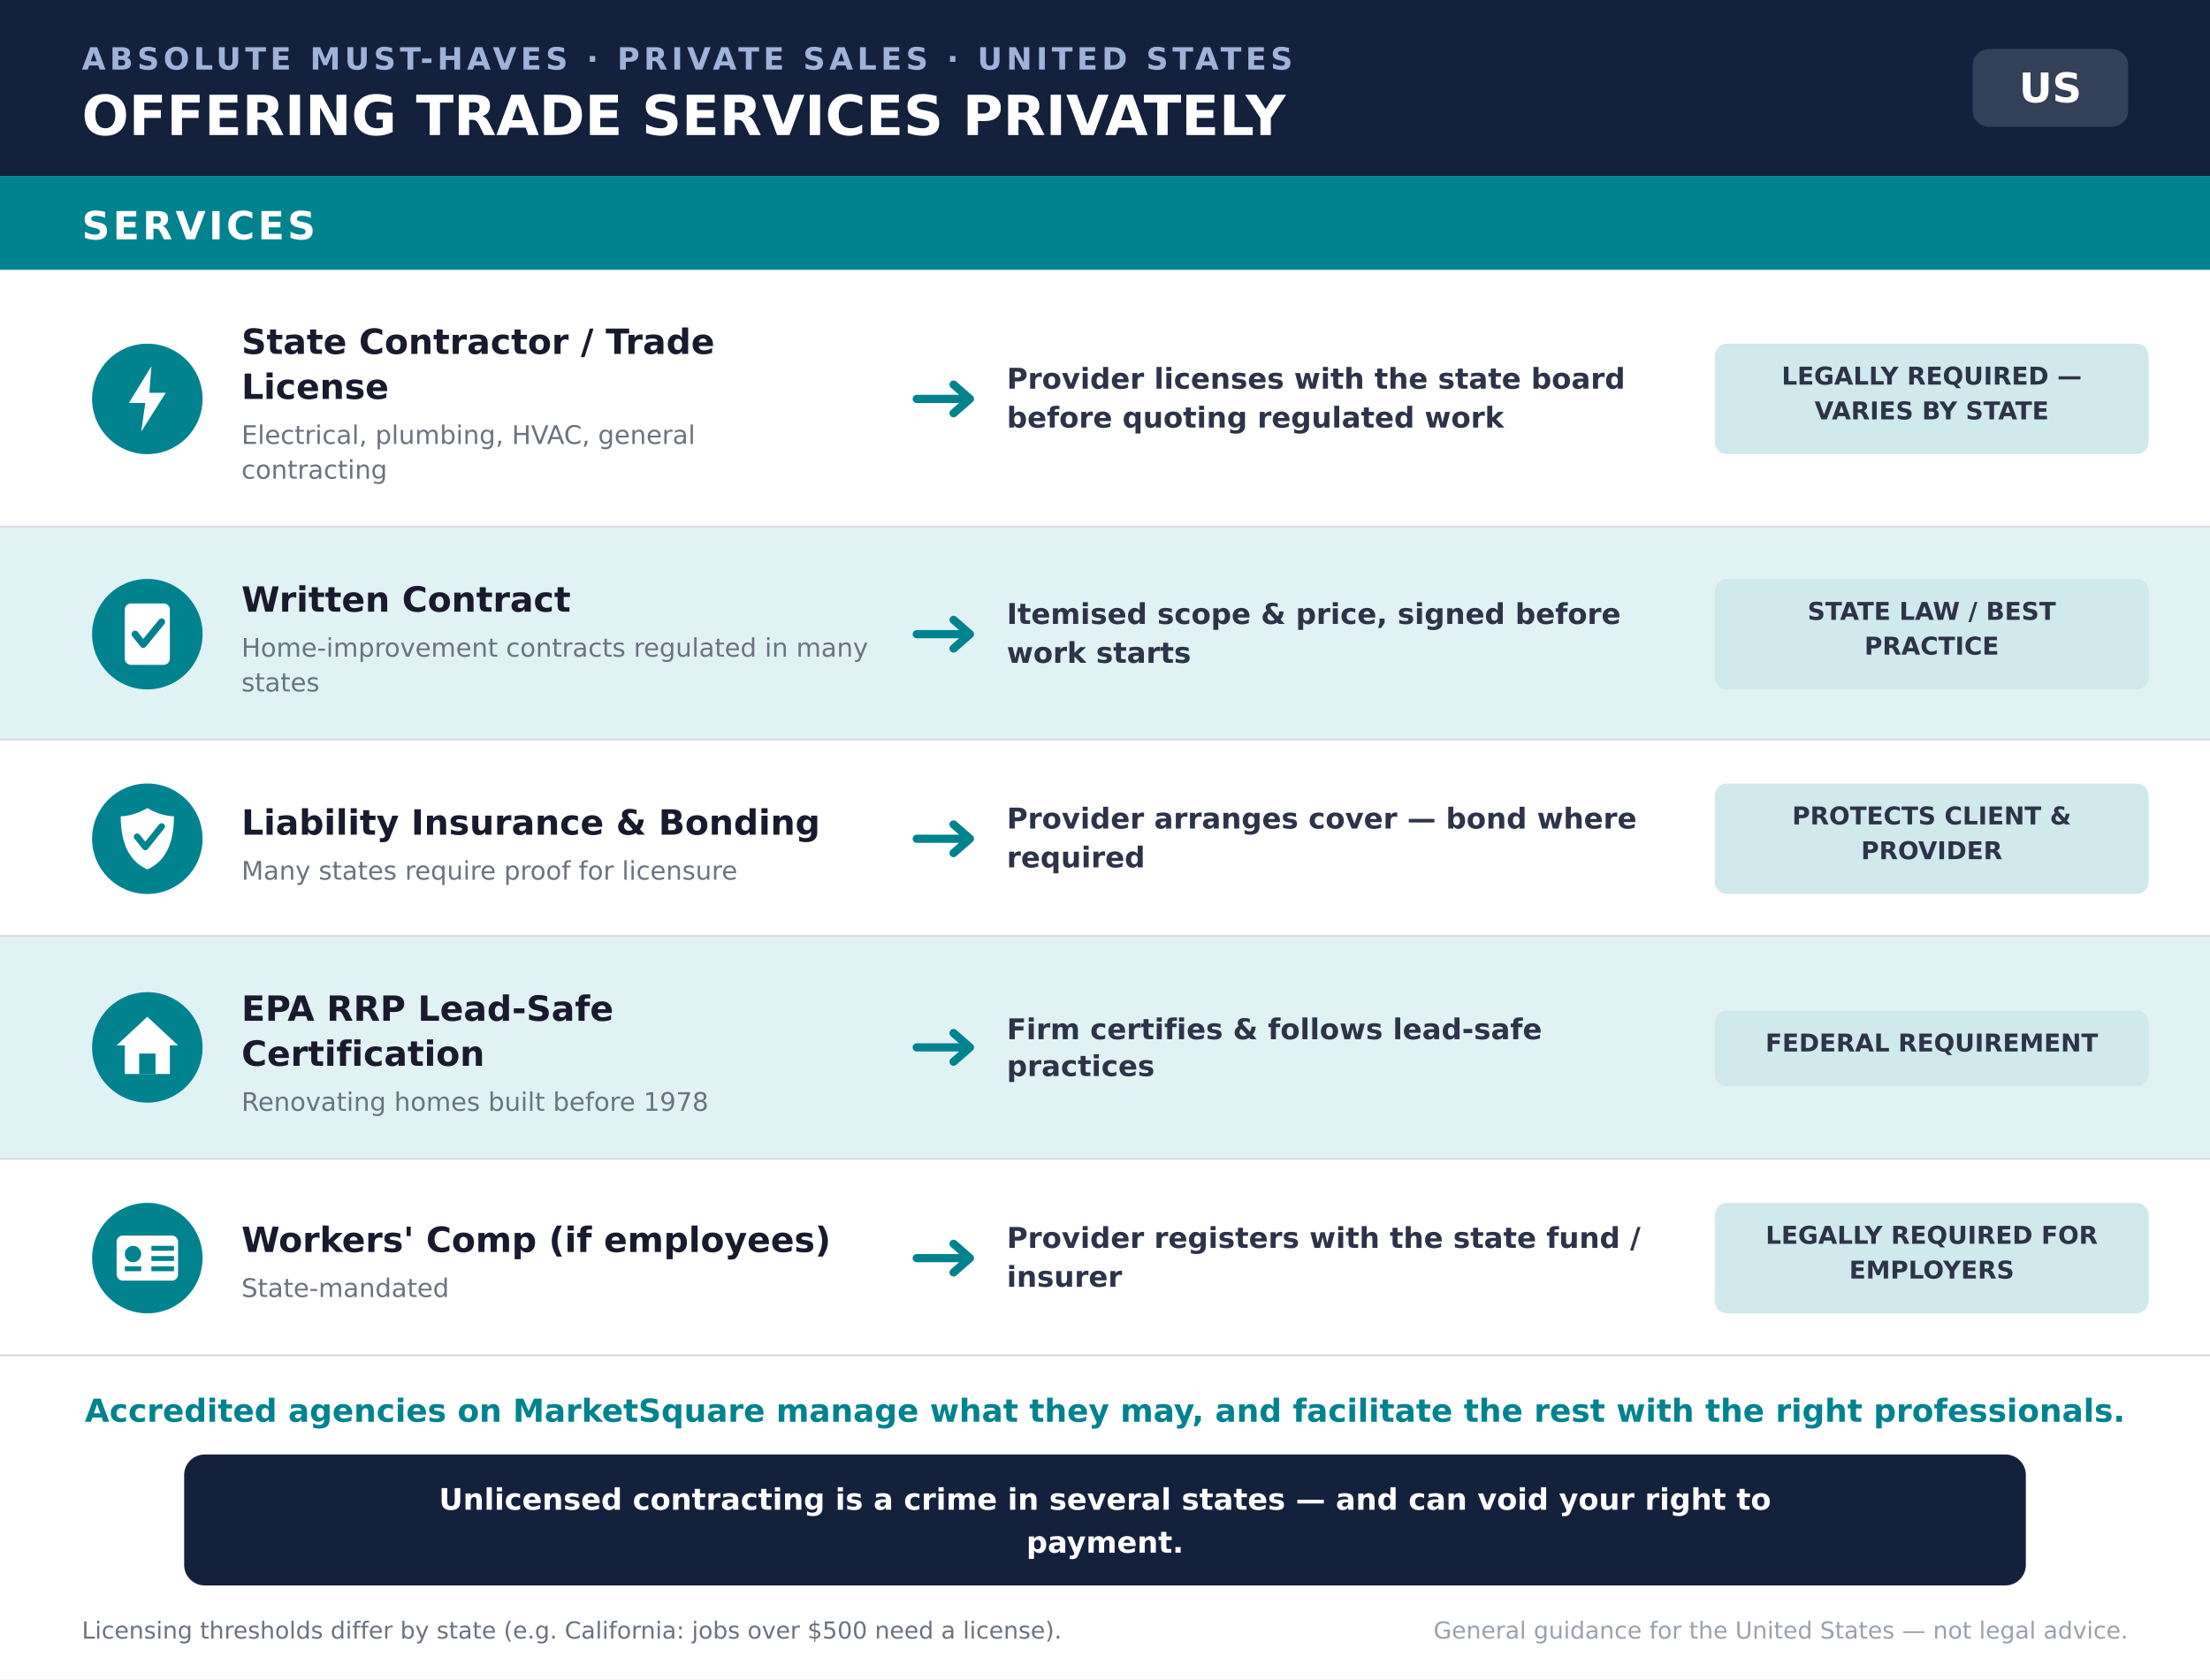
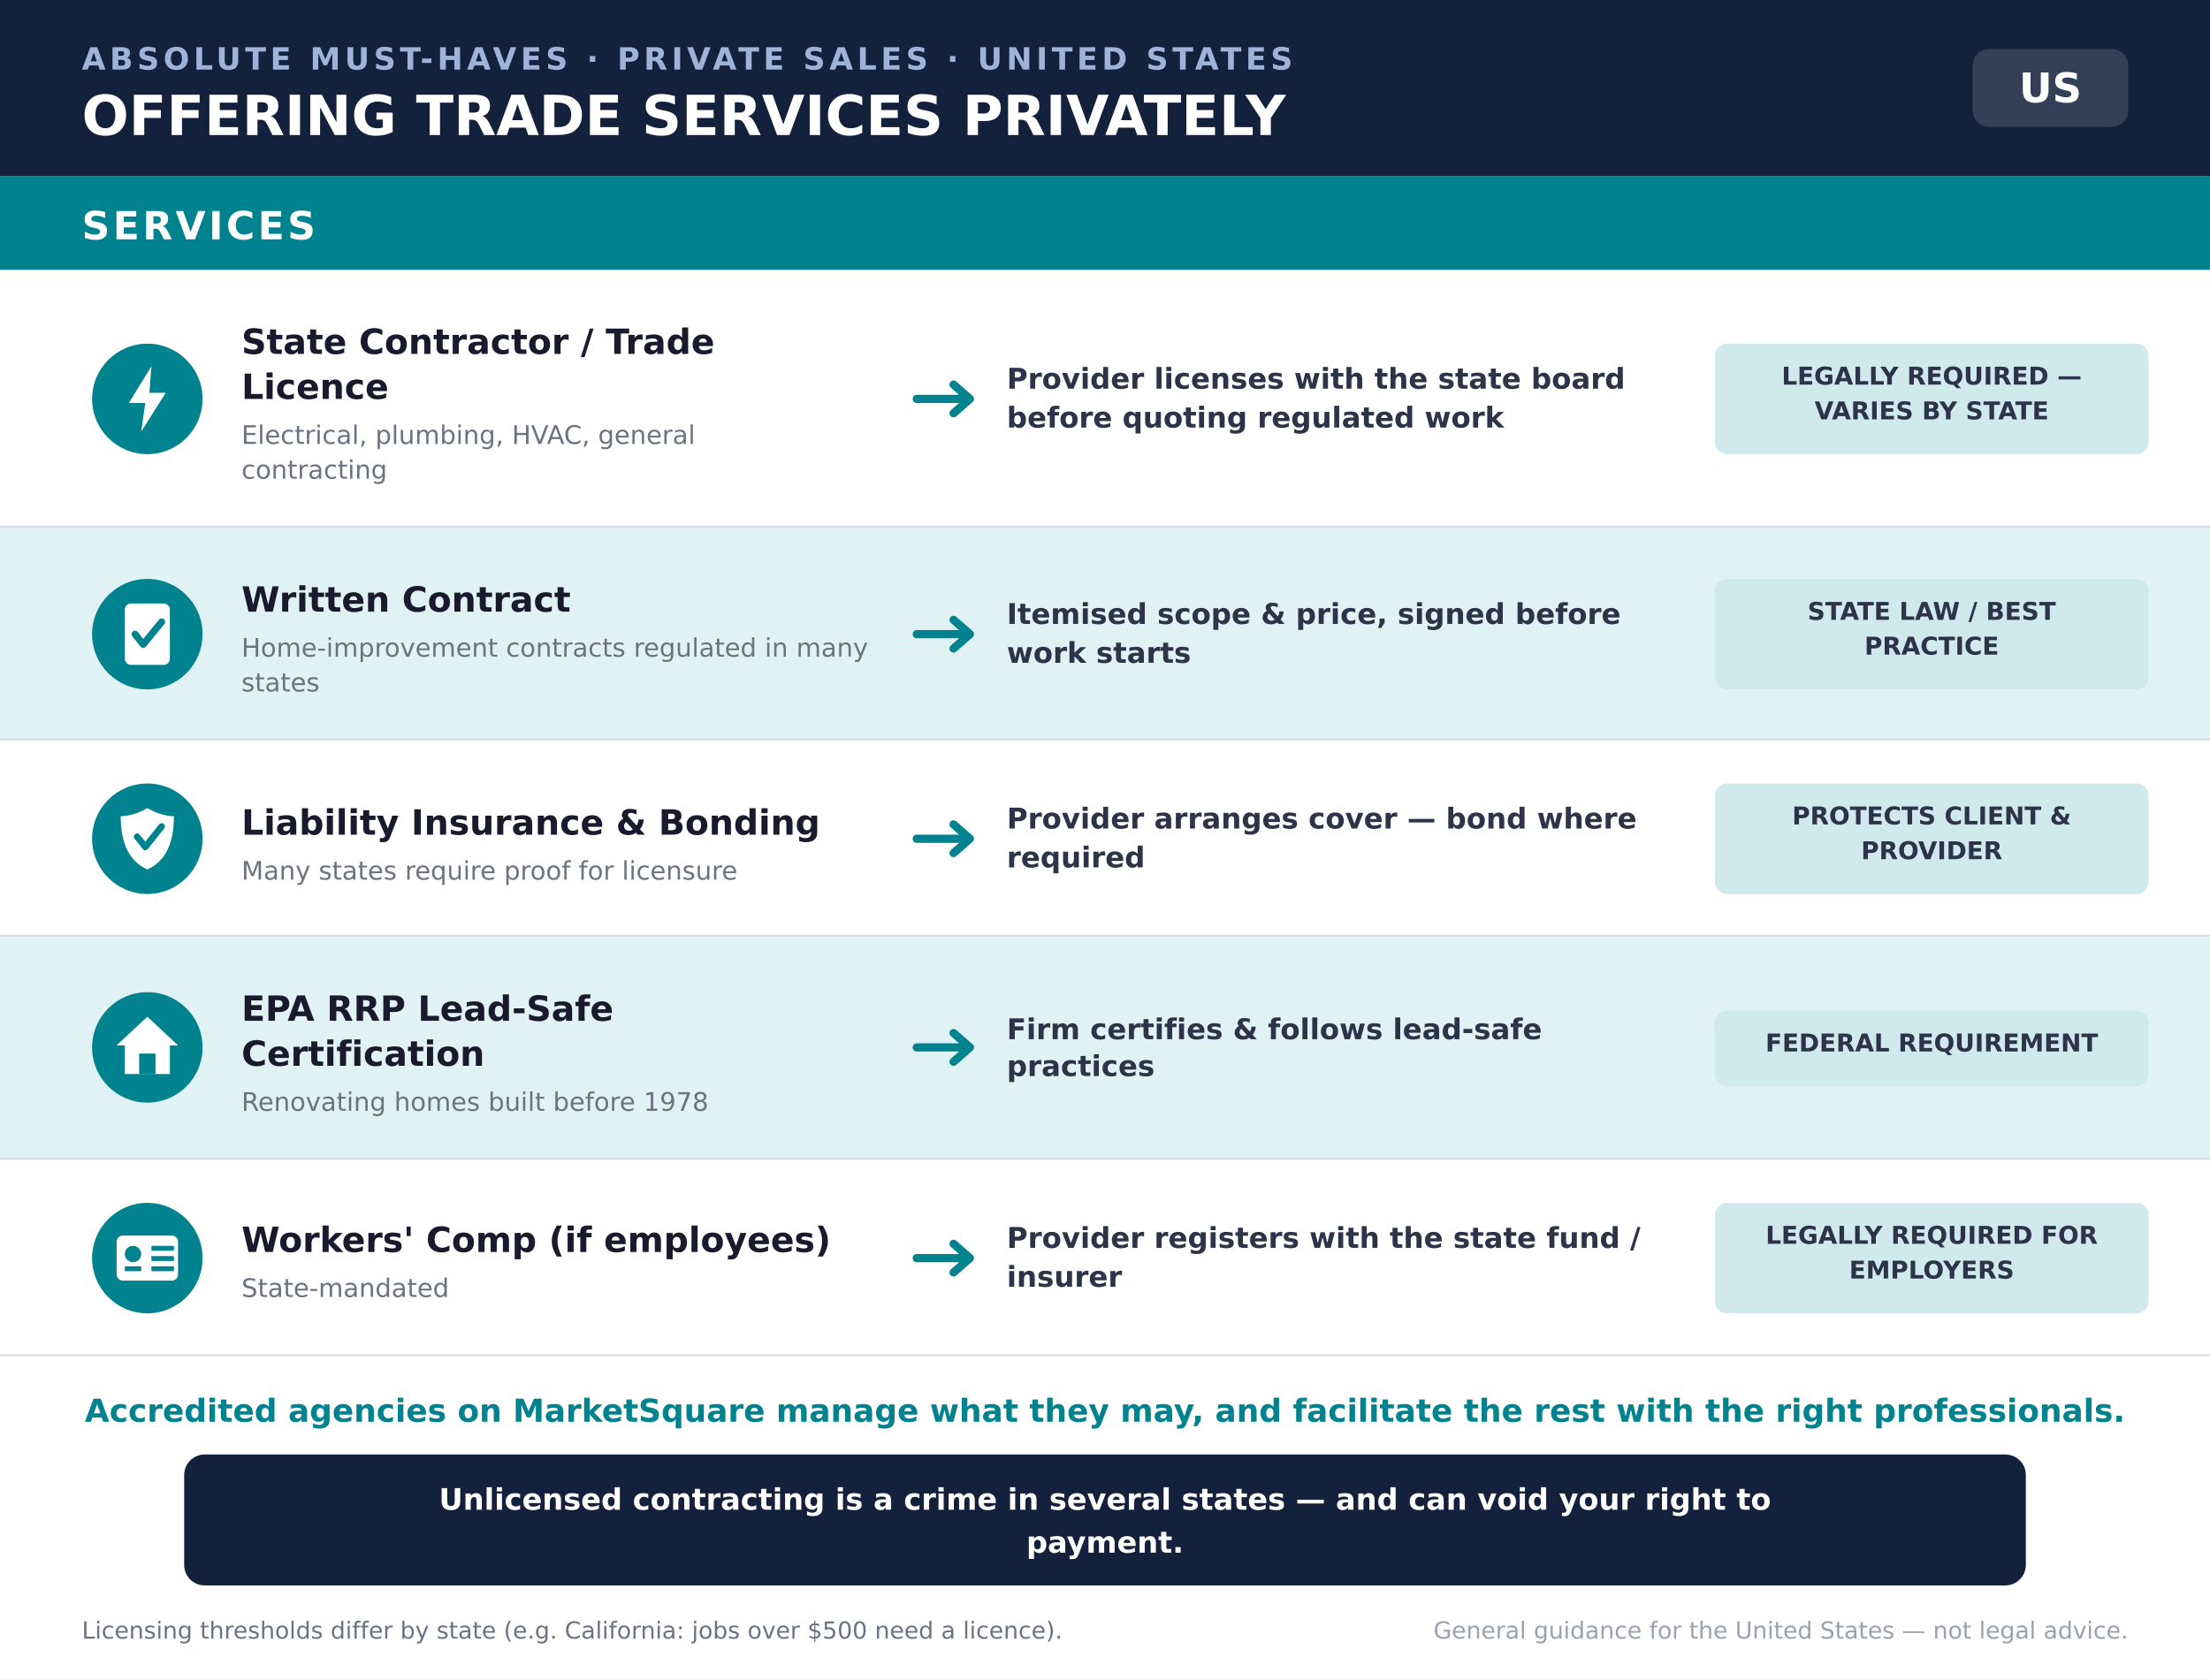
<svg xmlns="http://www.w3.org/2000/svg" width="1080" height="821" viewBox="0 0 1080 821">
  <rect width="1080" height="821" fill="#ffffff" />
  <rect x="0" y="0" width="1080" height="86" fill="#14213d" />
  <text x="40" y="34" font-family="DejaVu Sans" font-size="15" font-weight="bold" fill="#9fb3d9" letter-spacing="2">ABSOLUTE MUST-HAVES · PRIVATE SALES · UNITED STATES</text>
  <text x="40" y="66" font-family="DejaVu Sans" font-size="27" font-weight="bold" fill="#ffffff">OFFERING TRADE SERVICES PRIVATELY</text>
  <rect x="964" y="24" width="76" height="38" rx="8" fill="#ffffff" opacity="0.14" />
  <text x="1002" y="50" font-family="DejaVu Sans" font-size="20" font-weight="bold" fill="#ffffff" text-anchor="middle">US</text>
  <rect x="0" y="86" width="1080" height="46" fill="#00838f" />
  <text x="40" y="117" font-family="DejaVu Sans" font-size="19" font-weight="bold" fill="#ffffff" letter-spacing="1.5">SERVICES</text>
  <rect x="0" y="132" width="1080" height="126" fill="#ffffff" />
  <circle cx="72" cy="195" r="27" fill="#00838f" />
  <g transform="translate(72,195)">
    <path d="M 2,-16 L -9,2 L -1,2 L -3,16 L 9,-3 L 1,-3 Z" fill="#fff" />
  </g>
  <text x="118" y="173" font-family="DejaVu Sans" font-size="17" font-weight="bold" fill="#1a1a2e">State Contractor / Trade</text>
-   <text x="118" y="195" font-family="DejaVu Sans" font-size="17" font-weight="bold" fill="#1a1a2e">License</text>
+   <text x="118" y="195" font-family="DejaVu Sans" font-size="17" font-weight="bold" fill="#1a1a2e">Licence</text>
  <text x="118" y="217" font-family="DejaVu Sans" font-size="12.5" fill="#6b7280">Electrical, plumbing, HVAC, general</text>
  <text x="118" y="234" font-family="DejaVu Sans" font-size="12.5" fill="#6b7280">contracting</text>
  <path d="M 448,195 h 26 m -8,-7 l 8,7 l -8,7" stroke="#00838f" stroke-width="4" fill="none" stroke-linecap="round" stroke-linejoin="round" />
  <text x="492" y="190" font-family="DejaVu Sans" font-size="14" font-weight="bold" fill="#2d3348">Provider licenses with the state board</text>
  <text x="492" y="209" font-family="DejaVu Sans" font-size="14" font-weight="bold" fill="#2d3348">before quoting regulated work</text>
  <rect x="838" y="168" width="212" height="54" rx="6" fill="#cfe9ec" />
  <text x="944" y="188" font-family="DejaVu Sans" font-size="12" font-weight="bold" fill="#2d3348" text-anchor="middle">LEGALLY REQUIRED —</text>
  <text x="944" y="205" font-family="DejaVu Sans" font-size="12" font-weight="bold" fill="#2d3348" text-anchor="middle">VARIES BY STATE</text>
  <rect x="0" y="257" width="1080" height="1" fill="#d8dbe4" />
  <rect x="0" y="258" width="1080" height="104" fill="#e0f2f4" />
  <circle cx="72" cy="310" r="27" fill="#00838f" />
  <g transform="translate(72,310)">
    <rect x="-11" y="-15" width="22" height="30" rx="3" fill="#fff" />
    <path d="M -6,0 L -2,5 L 7,-6" fill="none" stroke="#00838f" stroke-width="3.4" stroke-linecap="round" stroke-linejoin="round" />
  </g>
  <text x="118" y="299" font-family="DejaVu Sans" font-size="17" font-weight="bold" fill="#1a1a2e">Written Contract</text>
  <text x="118" y="321" font-family="DejaVu Sans" font-size="12.5" fill="#6b7280">Home-improvement contracts regulated in many</text>
  <text x="118" y="338" font-family="DejaVu Sans" font-size="12.5" fill="#6b7280">states</text>
  <path d="M 448,310 h 26 m -8,-7 l 8,7 l -8,7" stroke="#00838f" stroke-width="4" fill="none" stroke-linecap="round" stroke-linejoin="round" />
  <text x="492" y="305" font-family="DejaVu Sans" font-size="14" font-weight="bold" fill="#2d3348">Itemised scope &amp; price, signed before</text>
  <text x="492" y="324" font-family="DejaVu Sans" font-size="14" font-weight="bold" fill="#2d3348">work starts</text>
  <rect x="838" y="283" width="212" height="54" rx="6" fill="#cfe9ec" />
  <text x="944" y="303" font-family="DejaVu Sans" font-size="12" font-weight="bold" fill="#2d3348" text-anchor="middle">STATE LAW / BEST</text>
  <text x="944" y="320" font-family="DejaVu Sans" font-size="12" font-weight="bold" fill="#2d3348" text-anchor="middle">PRACTICE</text>
  <rect x="0" y="361" width="1080" height="1" fill="#d8dbe4" />
  <rect x="0" y="362" width="1080" height="96" fill="#ffffff" />
  <circle cx="72" cy="410" r="27" fill="#00838f" />
  <g transform="translate(72,410)">
    <path d="M 0,-15 C 5,-12 10,-11 13,-11 C 13,2 9,11 0,15 C -9,11 -13,2 -13,-11 C -10,-11 -5,-12 0,-15 Z" fill="#fff" />
    <path d="M -5,-1 L -1,4 L 7,-6" fill="none" stroke="#00838f" stroke-width="3.2" stroke-linecap="round" stroke-linejoin="round" />
  </g>
  <text x="118" y="408" font-family="DejaVu Sans" font-size="17" font-weight="bold" fill="#1a1a2e">Liability Insurance &amp; Bonding</text>
  <text x="118" y="430" font-family="DejaVu Sans" font-size="12.5" fill="#6b7280">Many states require proof for licensure</text>
  <path d="M 448,410 h 26 m -8,-7 l 8,7 l -8,7" stroke="#00838f" stroke-width="4" fill="none" stroke-linecap="round" stroke-linejoin="round" />
  <text x="492" y="405" font-family="DejaVu Sans" font-size="14" font-weight="bold" fill="#2d3348">Provider arranges cover — bond where</text>
  <text x="492" y="424" font-family="DejaVu Sans" font-size="14" font-weight="bold" fill="#2d3348">required</text>
  <rect x="838" y="383" width="212" height="54" rx="6" fill="#cfe9ec" />
  <text x="944" y="403" font-family="DejaVu Sans" font-size="12" font-weight="bold" fill="#2d3348" text-anchor="middle">PROTECTS CLIENT &amp;</text>
  <text x="944" y="420" font-family="DejaVu Sans" font-size="12" font-weight="bold" fill="#2d3348" text-anchor="middle">PROVIDER</text>
  <rect x="0" y="457" width="1080" height="1" fill="#d8dbe4" />
  <rect x="0" y="458" width="1080" height="109" fill="#e0f2f4" />
  <circle cx="72" cy="512" r="27" fill="#00838f" />
  <g transform="translate(72,512)">
    <path d="M 0,-15 L 15,-1 L 11,-1 L 11,13 L -11,13 L -11,-1 L -15,-1 Z" fill="#fff" />
    <rect x="-4" y="3" width="8" height="10" fill="#00838f" />
  </g>
  <text x="118" y="499" font-family="DejaVu Sans" font-size="17" font-weight="bold" fill="#1a1a2e">EPA RRP Lead-Safe</text>
  <text x="118" y="521" font-family="DejaVu Sans" font-size="17" font-weight="bold" fill="#1a1a2e">Certification</text>
  <text x="118" y="543" font-family="DejaVu Sans" font-size="12.5" fill="#6b7280">Renovating homes built before 1978</text>
  <path d="M 448,512 h 26 m -8,-7 l 8,7 l -8,7" stroke="#00838f" stroke-width="4" fill="none" stroke-linecap="round" stroke-linejoin="round" />
  <text x="492" y="508" font-family="DejaVu Sans" font-size="14" font-weight="bold" fill="#2d3348">Firm certifies &amp; follows lead-safe</text>
  <text x="492" y="526" font-family="DejaVu Sans" font-size="14" font-weight="bold" fill="#2d3348">practices</text>
  <rect x="838" y="494" width="212" height="37" rx="6" fill="#cfe9ec" />
  <text x="944" y="514" font-family="DejaVu Sans" font-size="12" font-weight="bold" fill="#2d3348" text-anchor="middle">FEDERAL REQUIREMENT</text>
  <rect x="0" y="566" width="1080" height="1" fill="#d8dbe4" />
  <rect x="0" y="567" width="1080" height="96" fill="#ffffff" />
  <circle cx="72" cy="615" r="27" fill="#00838f" />
  <g transform="translate(72,615)">
    <rect x="-15" y="-11" width="30" height="22" rx="3" fill="#fff" />
    <circle cx="-7" cy="-2" r="4" fill="#00838f" />
    <rect x="-11" y="4" width="8" height="2.4" fill="#00838f" />
    <rect x="2" y="-6" width="11" height="2.4" fill="#00838f" />
    <rect x="2" y="-1" width="11" height="2.4" fill="#00838f" />
    <rect x="2" y="4" width="11" height="2.4" fill="#00838f" />
  </g>
  <text x="118" y="612" font-family="DejaVu Sans" font-size="17" font-weight="bold" fill="#1a1a2e">Workers' Comp (if employees)</text>
  <text x="118" y="634" font-family="DejaVu Sans" font-size="12.5" fill="#6b7280">State-mandated</text>
  <path d="M 448,615 h 26 m -8,-7 l 8,7 l -8,7" stroke="#00838f" stroke-width="4" fill="none" stroke-linecap="round" stroke-linejoin="round" />
  <text x="492" y="610" font-family="DejaVu Sans" font-size="14" font-weight="bold" fill="#2d3348">Provider registers with the state fund /</text>
  <text x="492" y="629" font-family="DejaVu Sans" font-size="14" font-weight="bold" fill="#2d3348">insurer</text>
  <rect x="838" y="588" width="212" height="54" rx="6" fill="#cfe9ec" />
  <text x="944" y="608" font-family="DejaVu Sans" font-size="12" font-weight="bold" fill="#2d3348" text-anchor="middle">LEGALLY REQUIRED FOR</text>
  <text x="944" y="625" font-family="DejaVu Sans" font-size="12" font-weight="bold" fill="#2d3348" text-anchor="middle">EMPLOYERS</text>
  <rect x="0" y="662" width="1080" height="1" fill="#d8dbe4" />
  <text x="540.0" y="695" font-family="DejaVu Sans" font-size="15.5" font-weight="bold" fill="#00838f" text-anchor="middle">Accredited agencies on MarketSquare manage what they may, and facilitate the rest with the right professionals.</text>
  <rect x="90" y="711" width="900" height="64" rx="10" fill="#14213d" />
  <text x="540.0" y="738" font-family="DejaVu Sans" font-size="14.5" font-weight="bold" fill="#ffffff" text-anchor="middle">Unlicensed contracting is a crime in several states — and can void your right to</text>
  <text x="540.0" y="759" font-family="DejaVu Sans" font-size="14.5" font-weight="bold" fill="#ffffff" text-anchor="middle">payment.</text>
-   <text x="40" y="801" font-family="DejaVu Sans" font-size="11.5" fill="#6b7280">Licensing thresholds differ by state (e.g. California: jobs over $500 need a license).</text>
+   <text x="40" y="801" font-family="DejaVu Sans" font-size="11.5" fill="#6b7280">Licensing thresholds differ by state (e.g. California: jobs over $500 need a licence).</text>
  <text x="1040" y="801" font-family="DejaVu Sans" font-size="11.5" fill="#9aa1ad" text-anchor="end">General guidance for the United States — not legal advice.</text>
</svg>
